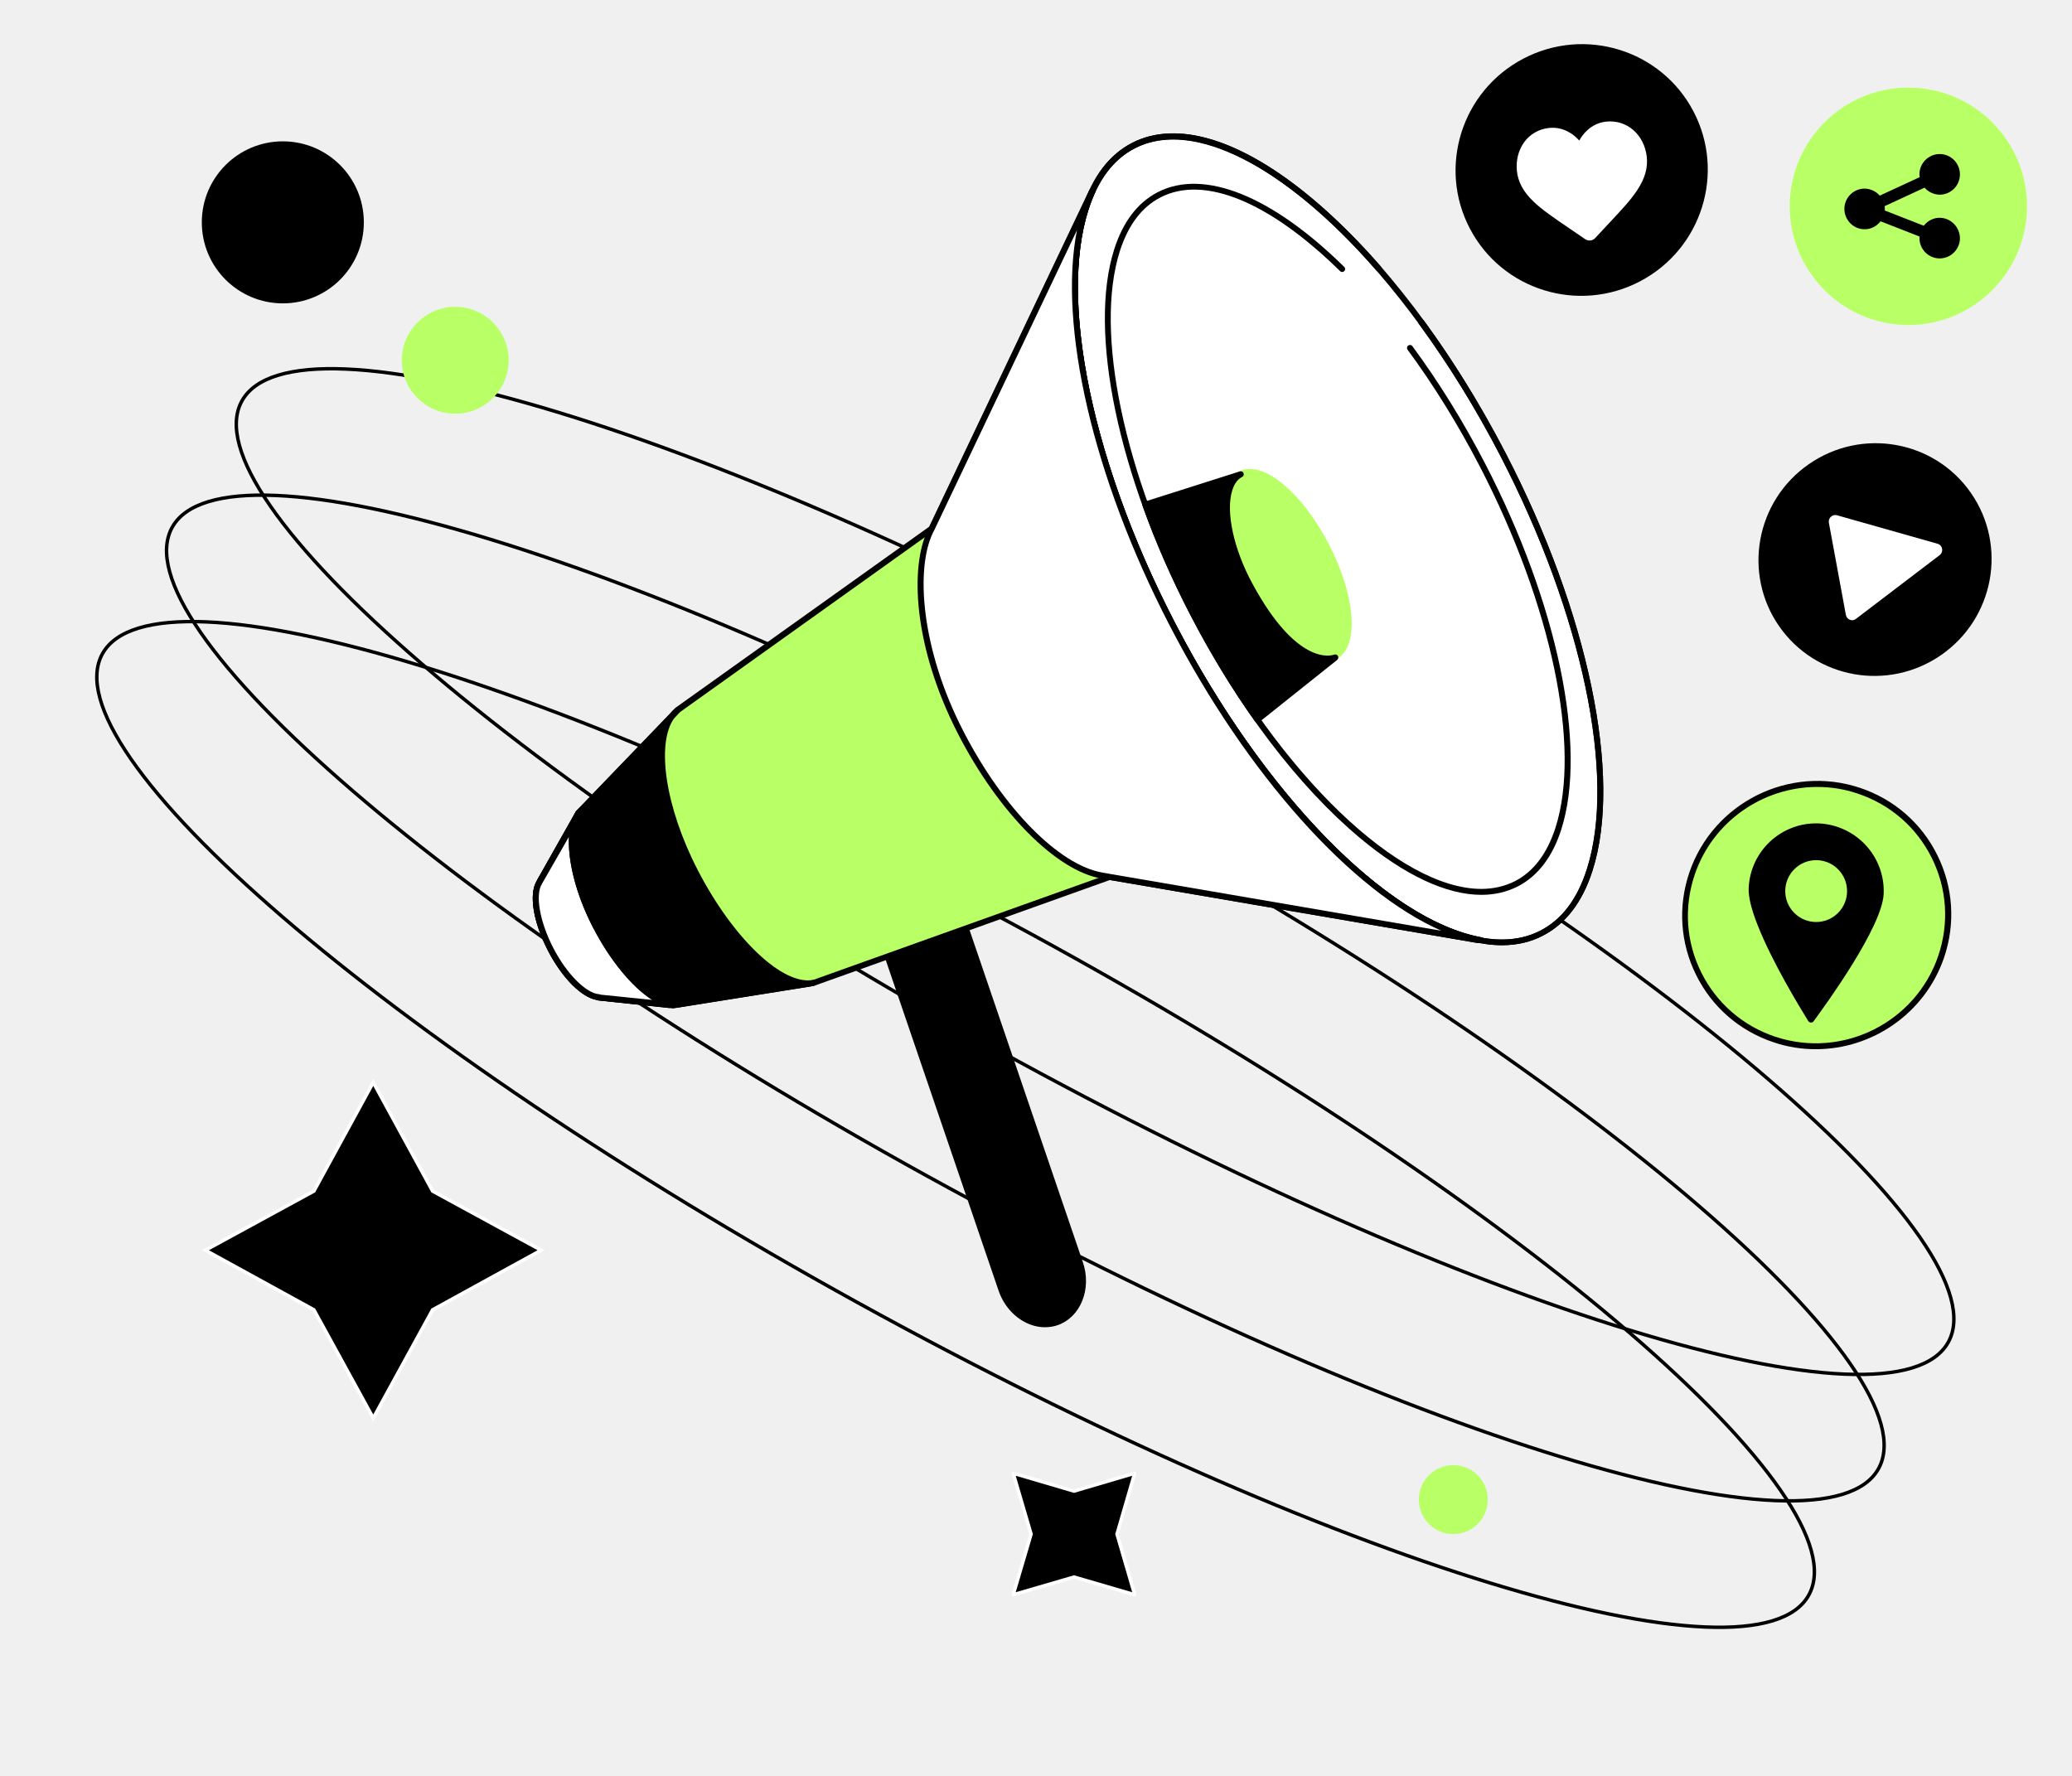
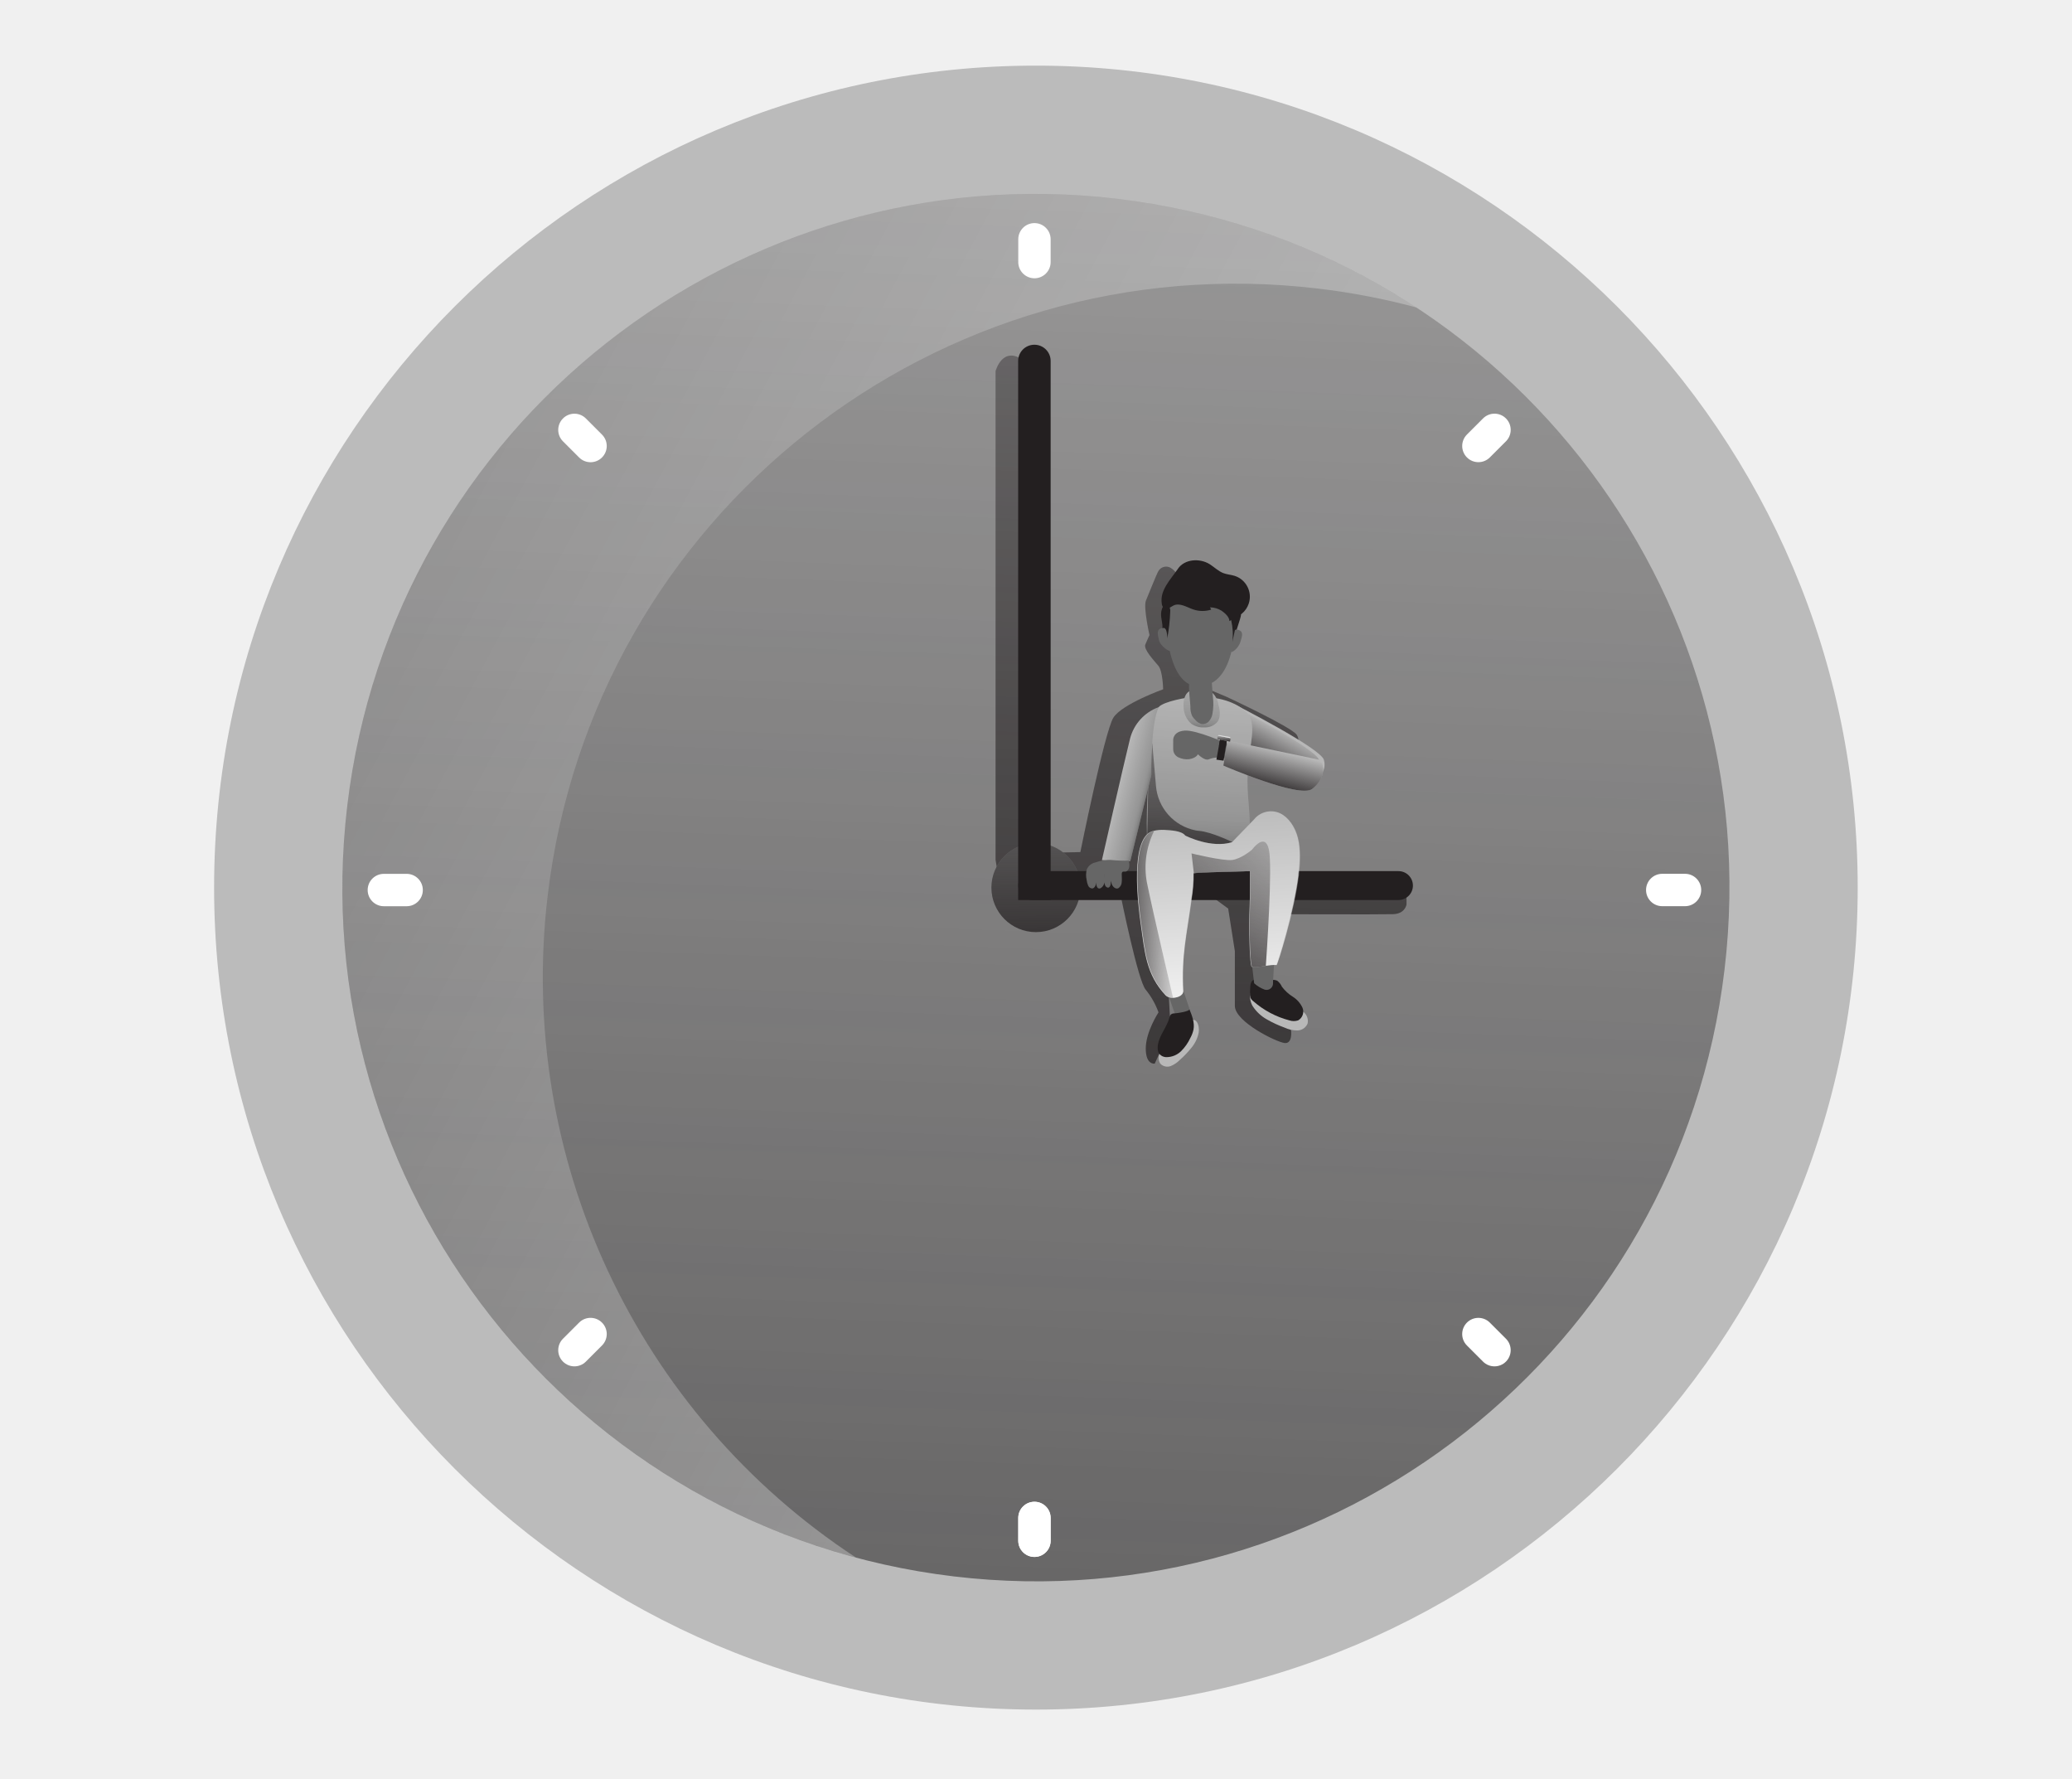
- <svg xmlns="http://www.w3.org/2000/svg" width="601" height="515" viewBox="0 0 601 515" fill="none">
-   <g clip-path="url(#clip0_332_1228)">
-     <path d="M311.536 432.535L329.137 427.349L324.001 445L329.137 462.601L311.536 457.465L293.885 462.601L299.07 445L293.885 427.349L311.536 432.535Z" fill="black" stroke="white" stroke-miterlimit="10" />
-   </g>
-   <g clip-path="url(#clip1_332_1228)">
-     <path d="M125.484 345.509L156.96 362.659L125.484 379.947L108.266 411.354L91.047 379.947L59.571 362.659L91.047 345.509L108.266 313.964L125.484 345.509Z" fill="black" stroke="white" stroke-miterlimit="10" />
-   </g>
-   <path d="M565.117 389.333C563.218 392.777 559.679 395.268 554.584 396.813C549.486 398.359 542.874 398.943 534.913 398.6C518.992 397.913 497.791 393.524 472.776 385.868C422.756 370.558 357.594 342.216 289.155 304.465C220.715 266.715 161.982 226.717 122.349 192.575C102.53 175.501 87.508 159.909 78.434 146.81C73.897 140.259 70.864 134.355 69.452 129.218C68.04 124.084 68.26 119.762 70.16 116.319C72.059 112.875 75.598 110.384 80.693 108.839C85.791 107.293 92.403 106.709 100.364 107.052C116.285 107.739 137.486 112.128 162.501 119.784C212.521 135.094 277.683 163.436 346.122 201.187C414.562 238.937 473.295 278.934 512.928 313.077C532.747 330.15 547.769 345.742 556.843 358.842C561.38 365.393 564.414 371.297 565.825 376.434C567.237 381.568 567.017 385.889 565.117 389.333Z" stroke="black" />
-   <path d="M544.887 426.007C542.987 429.451 539.449 431.942 534.354 433.487C529.256 435.033 522.644 435.617 514.683 435.273C498.762 434.587 477.56 430.198 452.546 422.542C402.526 407.232 337.364 378.89 268.924 341.139C200.485 303.388 141.752 263.391 102.119 229.249C82.299 212.175 67.277 196.583 58.204 183.483C53.666 176.933 50.633 171.029 49.221 165.892C47.81 160.758 48.03 156.436 49.929 152.992C51.829 149.549 55.367 147.057 60.462 145.512C65.56 143.967 72.172 143.383 80.134 143.726C96.054 144.413 117.256 148.802 142.27 156.458C192.291 171.767 257.452 200.11 325.892 237.86C394.331 275.611 453.064 315.608 492.697 349.75C512.517 366.824 527.539 382.416 536.612 395.516C541.15 402.067 544.183 407.971 545.595 413.107C547.006 418.241 546.786 422.563 544.887 426.007Z" stroke="black" />
-   <path d="M524.658 462.681C522.759 466.125 519.22 468.616 514.125 470.161C509.027 471.707 502.415 472.291 494.454 471.948C478.533 471.261 457.332 466.872 432.317 459.216C382.297 443.906 317.135 415.564 248.696 377.813C180.256 340.063 121.523 300.066 81.891 265.923C62.071 248.85 47.049 233.258 37.975 220.158C33.438 213.607 30.404 207.703 28.993 202.566C27.581 197.432 27.801 193.111 29.701 189.667C31.6 186.223 35.139 183.732 40.234 182.187C45.332 180.641 51.944 180.057 59.905 180.4C75.826 181.087 97.027 185.476 122.042 193.132C172.062 208.442 237.224 236.784 305.663 274.535C374.103 312.285 432.836 352.283 472.469 386.425C492.288 403.499 507.31 419.091 516.384 432.19C520.921 438.741 523.955 444.645 525.366 449.782C526.778 454.916 526.558 459.237 524.658 462.681Z" stroke="black" />
-   <circle cx="132.037" cy="104.5" r="15.5" fill="#B9FF66" />
-   <circle cx="421.537" cy="435" r="10" fill="#B9FF66" />
-   <circle cx="82.037" cy="64.5" r="23.5" fill="black" />
-   <path d="M306.509 383.59C300.205 385.744 293.001 381.475 290.495 374.071L251.496 259.81L274.284 252.015L313.322 366.433C315.828 373.758 312.774 381.436 306.509 383.59Z" fill="black" />
-   <path d="M303.102 385C301.262 385 299.383 384.569 297.581 383.668C293.94 381.866 291.042 378.498 289.633 374.345L250.634 260.084C250.478 259.653 250.713 259.144 251.182 258.987L273.971 251.192C274.206 251.113 274.441 251.113 274.636 251.231C274.832 251.348 274.989 251.505 275.067 251.74L314.105 366.159C316.728 373.914 313.439 382.101 306.744 384.412C305.608 384.804 304.355 385 303.102 385ZM252.592 260.358L291.317 373.797C292.57 377.518 295.154 380.574 298.364 382.14C300.949 383.394 303.729 383.629 306.235 382.767C312.03 380.769 314.849 373.562 312.5 366.707L273.736 253.111L252.592 260.358Z" fill="black" />
-   <path d="M270.251 153.382L196.521 205.988L167.821 235.798L156.544 255.736L156.505 255.892C154.273 259.339 155.565 267.291 159.755 275.399C163.866 283.39 169.661 288.953 173.733 289.266L173.616 289.344L195.268 291.695L235.794 285.231L321.818 254.443L428.751 272.775L429.495 272.814C402.635 267.8 366.377 231.88 340.025 181.076C313.713 130.31 305.334 80.132 316.885 55.376H316.845L270.838 152.128L270.251 153.382Z" fill="#B9FF66" />
-   <path d="M447.266 270.603C473.694 256.873 468.583 194.629 435.852 131.577C403.121 68.525 355.163 28.541 328.736 42.271C302.308 56.001 307.419 118.245 340.15 181.297C372.881 244.349 420.839 284.333 447.266 270.603Z" fill="white" />
-   <path d="M435.643 274.185C424.131 274.185 410.27 267.761 395.352 255.266C375.031 238.266 355.101 212.06 339.243 181.428C315.241 135.05 305.334 87.496 314.027 60.273C316.924 51.185 321.78 44.839 328.397 41.431C341.553 34.694 360.073 40.413 380.591 57.57C400.912 74.57 420.842 100.775 436.7 131.407C460.742 177.786 470.648 225.339 461.916 252.563C459.019 261.651 454.163 267.996 447.546 271.404C443.983 273.284 439.989 274.185 435.643 274.185ZM340.378 40.413C336.345 40.413 332.586 41.236 329.219 42.998C322.993 46.171 318.451 52.203 315.711 60.86C307.136 87.692 317.003 134.737 340.809 180.723C373.23 243.279 420.764 283.312 446.802 269.955C453.028 266.782 457.57 260.75 460.311 252.093C468.886 225.261 459.019 178.216 435.212 132.23C406.981 77.782 367.356 40.413 340.378 40.413Z" fill="black" />
-   <path d="M435.643 274.185C424.131 274.185 410.27 267.761 395.352 255.266C375.031 238.265 355.101 212.06 339.243 181.428C315.241 135.05 305.334 87.496 314.027 60.273C316.924 51.185 321.78 44.839 328.397 41.431C337.207 36.887 348.718 38.023 361.679 44.682C374.091 51.067 387.521 62.388 400.599 77.39C400.912 77.743 400.873 78.291 400.521 78.605C400.168 78.918 399.62 78.879 399.307 78.526C372.76 48.051 345.899 34.42 329.219 42.998C322.993 46.171 318.451 52.203 315.711 60.86C307.136 87.692 317.003 134.737 340.809 180.723C369.001 235.132 408.665 272.54 435.604 272.54C439.637 272.54 443.396 271.717 446.763 269.955C452.989 266.782 457.531 260.75 460.272 252.093C468.847 225.261 458.98 178.216 435.173 132.23C428.086 118.52 420.098 105.632 411.523 93.92C411.249 93.529 411.328 92.98 411.719 92.706C412.111 92.432 412.659 92.51 412.933 92.902C421.586 104.692 429.574 117.658 436.739 131.446C460.742 177.785 470.648 225.339 461.916 252.563C459.019 261.65 454.163 267.996 447.546 271.404C443.983 273.284 439.989 274.185 435.643 274.185Z" fill="black" />
-   <path d="M387.303 190.339C393.426 187.158 392.248 172.751 384.673 158.159C377.098 143.567 365.995 134.316 359.872 137.497C353.75 140.678 354.928 155.085 362.503 169.677C370.077 184.269 381.181 193.52 387.303 190.339Z" fill="#B9FF66" />
-   <path d="M384.624 191.848C377.889 191.848 368.492 183.152 361.718 170.03C356.08 159.14 353.77 147.937 355.845 141.474C356.589 139.202 357.803 137.596 359.486 136.734C366.143 133.326 377.537 142.61 385.446 157.847C391.085 168.737 393.395 179.94 391.32 186.403C390.576 188.675 389.362 190.281 387.678 191.143C386.738 191.613 385.72 191.848 384.624 191.848ZM362.54 137.714C361.718 137.714 360.935 137.87 360.269 138.223C358.977 138.889 358.038 140.142 357.45 141.983C355.532 148.016 357.764 158.748 363.206 169.246C370.411 183.152 381.257 192.514 386.856 189.615C388.148 188.949 389.088 187.696 389.675 185.855C391.594 179.783 389.323 169.09 383.919 158.592C377.576 146.41 368.492 137.714 362.54 137.714Z" fill="#B9FF66" />
-   <path d="M429.692 259.574C419.59 259.574 407.452 253.934 394.374 243.005C376.597 228.12 359.134 205.166 345.273 178.373C324.247 137.792 315.593 96.153 323.19 72.298C325.735 64.307 330.003 58.745 335.837 55.728C349.228 48.874 368.923 56.786 389.91 77.429C390.262 77.782 390.262 78.291 389.91 78.644C389.558 78.996 389.049 78.996 388.696 78.644C368.257 58.549 349.267 50.715 336.62 57.256C331.216 60.037 327.262 65.247 324.834 72.807C317.355 96.231 325.97 137.361 346.8 177.589C371.429 225.182 406.081 257.851 429.653 257.851C433.177 257.851 436.426 257.107 439.402 255.618C444.806 252.837 448.76 247.627 451.188 240.067C458.667 216.643 450.052 175.513 429.222 135.285C422.918 123.142 415.87 111.743 408.274 101.441C408 101.049 408.078 100.501 408.47 100.227C408.861 99.953 409.409 100.031 409.683 100.423C417.358 110.842 424.445 122.28 430.788 134.501C451.814 175.082 460.468 216.721 452.872 240.576C450.327 248.567 446.059 254.13 440.225 257.146C437.014 258.752 433.49 259.574 429.692 259.574Z" fill="black" />
-   <path d="M195.308 292.517C195.269 292.517 195.23 292.517 195.23 292.517L173.577 290.167C173.46 290.167 173.342 290.128 173.225 290.05C168.761 289.344 163.123 283.704 159.011 275.791C154.626 267.448 153.334 259.3 155.722 255.462L155.762 255.344L167.038 235.367C167.077 235.289 167.117 235.249 167.156 235.21L195.857 205.401C195.896 205.362 195.935 205.323 195.974 205.284L269.508 152.794L316.024 54.984C316.141 54.789 316.298 54.632 316.533 54.554C316.768 54.475 317.003 54.475 317.199 54.593C317.629 54.789 317.825 55.298 317.629 55.729C305.844 80.994 315.163 131.211 340.77 180.645C366.417 230.157 402.165 266.821 429.692 271.874C430.122 271.953 430.436 272.344 430.396 272.814C430.357 273.245 429.966 273.559 429.535 273.598L428.791 273.559C428.752 273.559 428.713 273.559 428.674 273.559L321.936 255.266L236.108 285.976C236.069 285.976 235.991 286.015 235.951 286.015L195.426 292.478C195.387 292.517 195.348 292.517 195.308 292.517ZM174.204 288.522L195.308 290.794L235.638 284.331L321.623 253.581C321.78 253.542 321.897 253.503 322.054 253.542L418.141 269.994C392.181 258.595 361.836 224.947 339.321 181.468C316.964 138.301 306.979 94.469 312.461 66.775L271.035 153.735C270.956 153.852 270.878 153.97 270.761 154.048L197.11 206.655L168.526 236.307L157.249 256.284C157.249 256.323 157.21 256.363 157.21 256.363C155.174 259.535 156.545 267.37 160.499 275.008C164.376 282.49 169.975 288.13 173.812 288.404C173.969 288.404 174.086 288.444 174.204 288.522Z" fill="black" />
-   <path d="M270.367 153.069L316.845 55.337H316.884C305.333 80.093 313.751 130.271 340.025 181.037C366.376 231.881 402.634 267.8 429.573 272.736L428.829 272.697L322.052 254.404L319.586 253.973C307.173 251.779 290.611 235.641 278.747 212.608C266.569 188.988 264.416 165.447 269.819 154.244L270.367 153.069Z" fill="white" />
-   <path d="M429.573 273.598C429.534 273.598 429.573 273.598 429.573 273.598L428.79 273.558C428.751 273.558 428.711 273.558 428.672 273.558L321.896 255.266L319.429 254.835C306.312 252.524 289.671 235.719 277.964 213.039C264.69 187.265 264.025 164.311 269.036 153.891L269.624 152.716L316.101 55.024C316.218 54.828 316.375 54.671 316.61 54.593C316.845 54.514 317.08 54.514 317.276 54.632C317.706 54.828 317.902 55.337 317.706 55.768C305.921 81.033 315.24 131.25 340.847 180.684C366.494 230.196 402.243 266.86 429.769 271.913C430.199 271.992 430.513 272.383 430.473 272.853C430.356 273.245 430.004 273.598 429.573 273.598ZM312.381 66.775L271.151 153.46L270.563 154.635C265.591 164.977 267.04 188.087 279.491 212.217C290.963 234.466 307.134 250.918 319.742 253.111L322.209 253.542L418.1 269.994C392.14 258.595 361.795 224.947 339.281 181.467C316.923 138.301 306.939 94.469 312.381 66.775Z" fill="black" />
-   <path d="M194.133 292.4C194.094 292.4 194.055 292.4 194.055 292.4L173.538 290.206C173.42 290.206 173.303 290.167 173.185 290.089C168.721 289.384 163.083 283.743 158.972 275.831C154.626 267.448 153.333 259.3 155.722 255.462L155.761 255.344L167.038 235.367C167.273 234.936 167.782 234.819 168.212 235.054C168.643 235.289 168.761 235.798 168.526 236.229L157.249 256.284C157.249 256.323 157.21 256.363 157.21 256.363C155.174 259.535 156.544 267.37 160.499 275.008C164.375 282.49 169.974 288.13 173.812 288.404C173.929 288.404 174.086 288.444 174.164 288.522L194.212 290.676C194.681 290.716 195.034 291.146 194.955 291.616C194.916 292.047 194.564 292.4 194.133 292.4Z" fill="black" />
-   <path d="M195.503 291.538C188.847 291.068 179.528 281.628 172.754 268.584C165.589 254.756 163.905 240.459 168.29 235.367L156.583 255.736L156.505 255.892C154.273 259.339 155.565 267.291 159.755 275.399C163.866 283.39 169.661 288.953 173.733 289.266L173.616 289.344L195.503 291.538Z" fill="white" />
-   <path d="M195.504 292.4C195.464 292.4 195.464 292.4 195.425 292.4C195.269 292.4 195.073 292.36 194.916 292.36L173.538 290.206C173.42 290.206 173.303 290.167 173.185 290.088C168.721 289.383 163.083 283.743 158.972 275.83C154.626 267.448 153.333 259.3 155.722 255.461L155.761 255.344L166.059 237.404C166.45 236.385 166.959 235.484 167.586 234.74C167.86 234.387 168.369 234.348 168.721 234.583C169.074 234.857 169.191 235.327 168.956 235.719L167.508 238.187C165.197 244.415 167.468 256.636 173.42 268.074C179.881 280.57 188.691 289.697 194.995 290.519L195.464 290.559C195.934 290.598 196.287 291.029 196.248 291.499C196.287 292.047 195.934 292.4 195.504 292.4ZM174.164 288.522L189.121 290.049C183.366 286.367 177.022 278.768 171.971 268.975C167.077 259.535 164.649 249.742 165.041 242.692L157.249 256.284C157.249 256.323 157.21 256.362 157.21 256.362C155.174 259.535 156.544 267.369 160.499 275.008C164.375 282.489 169.974 288.13 173.812 288.404C173.929 288.404 174.086 288.443 174.164 288.522Z" fill="black" />
-   <path d="M234.345 285.388L236.068 285.035C226.749 286.994 212.026 272.892 201.65 252.876C191.039 232.429 189.042 212.021 196.56 205.988L195.581 206.968L168.368 235.249C163.905 240.263 165.549 254.639 172.754 268.544C179.684 281.941 189.512 291.499 196.208 291.459L234.345 285.388Z" fill="black" />
-   <path d="M196.169 292.36C189.043 292.36 179.137 282.764 171.971 268.975C164.689 254.874 162.848 240.146 167.704 234.701L194.407 206.968C194.877 206.341 195.425 205.793 196.013 205.323C196.365 205.048 196.874 205.088 197.187 205.401C197.501 205.753 197.501 206.263 197.187 206.576L195.66 208.182C190.218 215.468 192.92 234.113 202.434 252.484C212.693 272.305 227.024 285.897 235.795 284.252L235.912 284.213C236.382 284.135 236.813 284.409 236.93 284.879C237.008 285.349 236.734 285.78 236.264 285.897C236.225 285.897 236.186 285.897 236.147 285.936L234.542 286.25H234.502L196.365 292.321C196.287 292.321 196.209 292.36 196.169 292.36ZM192.136 211.825L168.996 235.876C164.689 240.733 166.646 254.913 173.538 268.192C180.272 281.197 189.787 290.598 196.169 290.637L229.843 285.27C220.759 282.058 209.561 269.955 200.907 253.307C192.685 237.443 189.513 221.304 192.136 211.825Z" fill="black" />
-   <path d="M359.878 137.479C353.731 140.612 354.631 155.145 362.462 169.638C375.579 193.885 386.034 191.025 387.248 190.594C387.287 190.594 387.287 190.634 387.248 190.634L364.733 208.77C358.116 199.486 351.812 189.145 346.017 177.981C340.496 167.288 335.837 156.633 332.156 146.292L359.878 137.479Z" fill="black" />
-   <path d="M364.733 209.631C364.694 209.631 364.655 209.631 364.616 209.631C364.381 209.592 364.185 209.475 364.028 209.279C357.255 199.76 350.951 189.341 345.273 178.412C339.83 167.914 335.132 157.221 331.373 146.645C331.295 146.41 331.295 146.174 331.412 145.979C331.53 145.783 331.686 145.626 331.921 145.548L359.643 136.734C360.074 136.617 360.544 136.813 360.7 137.243C360.857 137.674 360.7 138.144 360.309 138.34C358.977 139.006 357.998 140.338 357.411 142.297C355.493 148.446 357.842 159.336 363.284 169.325C376.088 192.984 385.955 190.281 387.013 189.889C387.404 189.733 387.874 189.928 388.07 190.281C388.266 190.634 388.187 191.143 387.874 191.417L365.281 209.436C365.125 209.553 364.929 209.631 364.733 209.631ZM333.292 146.84C337.011 157.064 341.553 167.405 346.8 177.59C352.282 188.166 358.39 198.233 364.929 207.516L384.467 191.77C380.004 191.574 371.585 188.244 361.718 170.03C356.002 159.493 353.652 148.368 355.727 141.67C356.002 140.808 356.315 140.064 356.706 139.359L333.292 146.84Z" fill="black" />
-   <path d="M475.723 81.597C493.623 72.194 500.547 50.116 491.187 32.285C481.827 14.454 459.729 7.623 441.829 17.027C423.929 26.43 417.006 48.508 426.365 66.339C435.725 84.17 457.823 91.001 475.723 81.597Z" fill="black" />
-   <path d="M442.104 41.235C443.827 38.885 446.372 37.436 449.27 37.122C451.462 36.887 453.498 37.357 455.417 38.532C456.396 39.12 457.257 39.864 458.08 40.765C458.667 39.708 459.372 38.767 460.194 37.984C461.799 36.417 463.718 35.516 465.872 35.281C468.769 34.968 471.588 35.83 473.781 37.749C475.934 39.629 477.305 42.371 477.657 45.466C478.01 48.639 477.148 51.694 474.956 55.063C472.998 58.079 470.022 61.212 466.576 64.894C465.402 66.148 464.07 67.558 462.7 69.047C462.348 69.438 461.839 69.713 461.29 69.752C460.742 69.83 460.233 69.673 459.763 69.36C458.08 68.185 456.474 67.088 455.065 66.148C450.914 63.328 447.312 60.899 444.728 58.392C441.83 55.611 440.342 52.791 439.99 49.618C439.677 46.523 440.421 43.546 442.104 41.235Z" fill="white" />
-   <path d="M577.272 83.593C590.377 70.483 590.377 49.228 577.272 36.118C564.168 23.009 542.922 23.009 529.817 36.118C516.713 49.228 516.713 70.483 529.817 83.593C542.922 96.702 564.168 96.702 577.272 83.593Z" fill="#B9FF66" />
-   <path d="M553.539 94.273C534.587 94.273 519.121 78.84 519.121 59.842C519.121 40.883 534.548 25.411 553.539 25.411C572.529 25.411 587.956 40.844 587.956 59.842C587.956 78.801 572.529 94.273 553.539 94.273ZM553.539 27.134C535.527 27.134 520.844 41.784 520.844 59.842C520.844 77.861 535.488 92.55 553.539 92.55C571.55 92.55 586.233 77.9 586.233 59.842C586.233 41.823 571.589 27.134 553.539 27.134Z" fill="#B9FF66" />
-   <path d="M562.622 63.171C560.743 63.171 559.098 64.072 558.002 65.482L546.686 61.056C546.686 60.899 546.725 60.782 546.725 60.625C546.725 60.351 546.686 60.077 546.647 59.803L558.237 54.436C559.294 55.651 560.86 56.434 562.622 56.473C565.833 56.473 568.495 53.849 568.495 50.597C568.495 47.346 565.872 44.683 562.622 44.683C559.411 44.683 556.749 47.307 556.749 50.558C556.749 50.833 556.788 51.107 556.827 51.381L545.237 56.747C544.18 55.533 542.614 54.75 540.852 54.71C537.641 54.71 534.979 57.335 534.979 60.586C534.979 63.837 537.602 66.501 540.852 66.501C542.731 66.501 544.376 65.6 545.472 64.19L556.788 68.616C556.788 68.773 556.749 68.89 556.749 69.047C556.749 72.298 559.372 74.962 562.622 74.962C565.833 74.962 568.495 72.337 568.495 69.086C568.456 65.835 565.833 63.211 562.622 63.171Z" fill="black" />
-   <path d="M563.067 189.993C578.433 179.322 582.294 158.283 571.69 142.999C561.085 127.715 540.032 123.975 524.665 134.645C509.299 145.315 505.438 166.355 516.042 181.639C526.647 196.923 547.7 200.663 563.067 189.993Z" fill="black" />
-   <path d="M535.411 178.373L530.478 151.619C530.243 150.248 531.496 149.112 532.827 149.465L561.998 157.73C563.486 158.161 563.838 160.08 562.624 161.02L538.348 179.509C537.291 180.371 535.685 179.783 535.411 178.373Z" fill="white" />
-   <path d="M543.535 299.582C562.512 290.34 570.452 267.553 561.271 248.686C552.09 229.819 529.264 222.016 510.287 231.258C491.311 240.499 483.371 263.286 492.552 282.153C501.733 301.02 524.559 308.823 543.535 299.582Z" fill="#B9FF66" />
-   <path d="M526.718 304.347C522.646 304.347 518.495 303.72 514.462 302.349C504.595 299.059 496.607 292.165 491.987 282.842C487.367 273.559 486.662 263.022 489.99 253.151C496.881 232.821 519.043 221.735 539.443 228.512C549.31 231.802 557.298 238.696 561.918 248.019C566.539 257.303 567.243 267.84 563.915 277.711C558.355 294.006 543.045 304.347 526.718 304.347ZM527.109 228.277C511.486 228.277 496.842 238.148 491.556 253.738C488.385 263.178 489.05 273.245 493.475 282.098C497.899 290.99 505.535 297.61 514.971 300.743C534.47 307.206 555.653 296.63 562.232 277.202C565.403 267.761 564.737 257.694 560.313 248.842C555.888 239.95 548.253 233.33 538.817 230.196C534.94 228.865 530.986 228.277 527.109 228.277Z" fill="black" />
-   <path d="M546.375 259.261C545.983 268.78 529.891 291.029 526.053 296.239C525.662 296.787 524.84 296.748 524.487 296.16C522.06 292.243 514.033 279.082 509.843 268.427C508.16 264.197 507.102 260.358 507.22 257.655C507.651 246.844 516.774 238.422 527.581 238.853C538.387 239.362 546.806 248.45 546.375 259.261Z" fill="black" />
-   <path d="M533.13 264.827C536.632 261.324 536.632 255.644 533.13 252.141C529.628 248.638 523.951 248.638 520.45 252.141C516.948 255.644 516.948 261.324 520.45 264.827C523.951 268.33 529.628 268.33 533.13 264.827Z" fill="#B9FF66" />
+ <svg xmlns="http://www.w3.org/2000/svg" width="600" height="515" viewBox="0 0 600 515" fill="none">
+   <path d="M299.972 494.944C431.4 494.944 537.944 388.4 537.944 256.972C537.944 125.544 431.4 19 299.972 19C168.544 19 62 125.544 62 256.972C62 388.4 168.544 494.944 299.972 494.944Z" fill="#BBBBBB" />
+   <path d="M499.381 280.695C486.272 390.845 386.378 469.501 276.239 456.392C166.099 443.283 87.453 343.379 100.563 233.249C113.672 123.12 213.565 44.453 323.705 57.563C433.845 70.672 512.491 170.576 499.381 280.695Z" fill="#B8B8B8" />
+   <path d="M499.381 280.695C486.272 390.845 386.378 469.501 276.239 456.392C166.099 443.283 87.453 343.379 100.563 233.249C113.672 123.12 213.565 44.453 323.705 57.563C433.845 70.672 512.491 170.576 499.381 280.695Z" fill="url(#paint0_linear_23_61)" />
+   <path d="M299.553 434.777C302.143 434.777 304.24 436.875 304.24 439.465V446.062C304.24 448.652 302.143 450.75 299.553 450.75C296.962 450.75 294.865 448.652 294.865 446.062V439.465C294.865 436.875 296.962 434.777 299.553 434.777Z" fill="white" />
+   <path d="M410.112 88.994C400.799 86.508 391.318 84.683 381.743 83.551C271.603 70.441 171.71 149.098 158.6 259.237C149.581 334.905 184.158 409.156 247.88 450.949C152.958 425.59 88.607 333.667 100.562 233.249C113.672 123.109 213.565 44.453 323.705 57.562C354.559 61.191 384.145 71.951 410.112 88.994Z" fill="url(#paint1_linear_23_61)" />
+   <path d="M299.553 64.589C302.143 64.589 304.24 66.687 304.24 69.277V75.874C304.24 78.464 302.143 80.562 299.553 80.562C296.962 80.562 294.865 78.464 294.865 75.874V69.277C294.865 66.687 296.962 64.589 299.553 64.589Z" fill="white" />
+   <path d="M299.553 434.777C302.143 434.777 304.24 436.875 304.24 439.465V446.062C304.24 448.652 302.143 450.75 299.553 450.75C296.962 450.75 294.865 448.652 294.865 446.062V439.465C294.865 436.875 296.962 434.777 299.553 434.777Z" fill="white" />
+   <path d="M163.026 121.148C164.861 119.313 167.819 119.313 169.654 121.148L174.321 125.815C176.157 127.651 176.157 130.608 174.321 132.443C172.486 134.279 169.528 134.279 167.693 132.443L163.026 127.776C161.191 125.941 161.191 122.984 163.026 121.148Z" fill="white" />
+   <path d="M431.418 382.908C429.587 381.078 426.619 381.078 424.788 382.908C422.957 384.739 422.957 387.707 424.788 389.538L429.452 394.203C431.283 396.033 434.251 396.033 436.082 394.203C437.913 392.372 437.913 389.404 436.082 387.573L431.418 382.908Z" fill="white" />
+   <path d="M106.467 257.675C106.467 255.084 108.565 252.987 111.155 252.987H117.752C120.342 252.987 122.44 255.084 122.44 257.675C122.44 260.265 120.342 262.363 117.752 262.363H111.155C108.565 262.363 106.467 260.265 106.467 257.675Z" fill="white" />
+   <path d="M487.94 252.976H481.343C478.754 252.976 476.655 255.075 476.655 257.664C476.655 260.253 478.754 262.352 481.343 262.352H487.94C490.529 262.352 492.628 260.253 492.628 257.664C492.628 255.075 490.529 252.976 487.94 252.976Z" fill="white" />
+   <path d="M163.026 394.201C161.191 392.366 161.191 389.408 163.026 387.573L167.693 382.906C169.528 381.071 172.486 381.071 174.321 382.906C176.157 384.741 176.157 387.699 174.321 389.534L169.654 394.201C167.819 396.036 164.861 396.036 163.026 394.201Z" fill="white" />
+   <path d="M429.456 121.136L424.791 125.801C422.961 127.631 422.961 130.6 424.791 132.43C426.622 134.261 429.59 134.261 431.421 132.43L436.086 127.766C437.916 125.935 437.916 122.967 436.086 121.136C434.255 119.305 431.287 119.305 429.456 121.136Z" fill="white" />
+   <path d="M288.292 248.976V107.445C288.292 107.445 290.28 99.883 296.432 104.362L298.357 246.973L312.847 246.69C312.847 246.69 319.91 211.669 322.421 207.746C324.932 203.823 336.817 199.555 336.817 199.555C336.817 199.555 336.723 194.29 335.436 192.748C334.149 191.206 331.083 187.986 331.659 186.591C332.234 185.196 332.862 183.864 332.862 183.864C332.862 183.864 331.094 176.082 331.795 173.984C331.795 173.984 335.038 165.908 335.436 165.341C336.147 164.104 337.717 163.674 338.962 164.377C339.098 164.45 339.223 164.544 339.338 164.639C341.619 166.086 346.118 174.75 346.118 174.75C346.118 174.75 351.579 179.721 352.008 184.839C352.437 189.958 347.29 198.422 347.29 198.422L355.231 201.757C355.231 201.757 374.095 210.515 375.528 212.76C376.972 215.004 374.806 218.728 374.806 218.728L356.267 219.032L349.654 228.828L350.523 244.057L362.691 250.581C362.691 250.581 364.511 254.22 364.019 255.07C363.538 255.919 407.292 256.339 407.292 256.339V261.845C407.292 261.845 406.947 264.551 403.4 264.667C399.853 264.782 367.315 264.667 367.315 264.667L364.814 279.592L364.919 288.832L373.854 298.272C373.854 298.272 374.388 302.257 371.971 301.964C369.554 301.67 357.731 295.87 357.585 291.297V275.375L355.649 263.041L347.353 256.958L340.97 260.555L337.989 279.98L338.784 294.359V298.345L334.379 307.931C334.379 307.931 331.784 308.403 331.784 303.547C331.784 298.691 335.478 293.09 335.478 293.09C334.62 290.72 333.375 288.507 331.784 286.546C329.556 284.123 324.523 259.276 324.523 259.276L290.374 261.751L288.292 248.945V248.976Z" fill="url(#paint2_linear_23_61)" />
+   <path d="M299.972 269.861C307.091 269.861 312.861 264.09 312.861 256.972C312.861 249.854 307.091 244.083 299.972 244.083C292.854 244.083 287.083 249.854 287.083 256.972C287.083 264.09 292.854 269.861 299.972 269.861Z" fill="#808080" />
+   <path d="M299.972 269.861C307.091 269.861 312.861 264.09 312.861 256.972C312.861 249.854 307.091 244.083 299.972 244.083C292.854 244.083 287.083 249.854 287.083 256.972C287.083 264.09 292.854 269.861 299.972 269.861Z" fill="url(#paint3_linear_23_61)" />
+   <path d="M299.553 99.806C302.143 99.806 304.24 101.904 304.24 104.494V260.569H294.833V104.494C294.833 101.904 296.931 99.806 299.521 99.806H299.553Z" fill="#231F20" />
+   <path d="M299.06 252.2H404.962C407.28 252.2 409.147 254.077 409.147 256.385C409.147 258.692 407.27 260.569 404.962 260.569H299.06C296.742 260.569 294.875 258.692 294.875 256.385C294.875 254.077 296.752 252.2 299.06 252.2Z" fill="#231F20" />
+   <path d="M347.113 298.943C346.799 300.527 346.096 302.005 345.079 303.253C344.051 304.543 342.918 305.739 341.681 306.83C340.926 307.606 340.024 308.224 339.017 308.633C337.979 309.021 336.804 308.77 336.028 307.973C335.346 306.976 335.346 305.665 336.028 304.669C336.731 303.715 337.57 302.876 338.524 302.184C340.674 300.359 342.121 298.052 344.062 296.069C346.348 293.731 347.46 296.919 347.113 298.953V298.943Z" fill="#B8B8B8" />
+   <path d="M362.782 291.34C363.809 292.902 365.194 294.203 366.83 295.115C368.487 296.069 370.217 296.866 372.011 297.517C373.154 298.052 374.402 298.324 375.66 298.324C376.961 298.324 378.135 297.538 378.649 296.332C378.953 294.958 378.366 293.552 377.192 292.776C376.027 292.053 374.769 291.507 373.437 291.172C370.343 290.112 367.784 288.246 364.848 286.924C361.376 285.372 361.544 289.284 362.771 291.34H362.782Z" fill="#B8B8B8" />
+   <path d="M358.01 219.081C358.01 219.081 375.818 226.212 378.754 226.044C381.691 225.877 384.313 223.38 383.369 219.983C382.425 216.585 357.433 203.874 357.433 203.874L358.01 219.081Z" fill="#B8B8B8" />
+   <path d="M356.584 219.081C356.584 219.081 374.391 226.212 377.317 226.044C380.243 225.877 382.876 223.381 381.932 219.983C380.988 216.585 356.007 203.832 356.007 203.832L356.573 219.081H356.584Z" fill="url(#paint4_linear_23_61)" />
+   <path d="M332.137 242.237C332.001 236.993 332.137 231.75 332.536 226.516C333.06 219.196 330.774 210.313 335.525 204.713C336.92 203.066 343.957 201.808 346.107 201.724C351.224 201.661 357.056 202.447 361.03 206.265C364.124 209.254 361.806 216.532 361.46 220.822C360.8 229.107 361.775 231.98 361.869 238.105C361.932 242.719 361.775 248.246 358.062 251.036C356.017 252.536 350.868 252.42 348.33 252.588C344.848 252.84 338.514 253.7 335.315 252.032C332.305 250.449 332.253 245.163 332.137 242.227V242.237Z" fill="#B8B8B8" />
+   <path d="M332.137 242.237C332.001 236.993 332.137 231.75 332.536 226.516C333.06 219.196 330.774 210.313 335.525 204.713C336.92 203.066 343.957 201.808 346.107 201.724C351.224 201.661 357.056 202.447 361.03 206.265C364.124 209.254 361.806 216.532 361.46 220.822C360.8 229.107 361.775 231.98 361.869 238.105C361.932 242.719 361.775 248.246 358.062 251.036C356.017 252.536 350.868 252.42 348.33 252.588C344.848 252.84 338.514 253.7 335.315 252.032C332.305 250.449 332.253 245.163 332.137 242.227V242.237Z" fill="url(#paint5_linear_23_61)" />
+   <path d="M333.658 215.116L334.738 227.513C335.252 233.878 339.919 239.143 346.19 240.402C346.516 240.465 346.851 240.517 347.187 240.538C350.805 240.821 356.972 243.852 356.972 243.852L342.698 248.288L335.252 246.054L332.137 246.862L332.473 228.278L333.647 215.127L333.658 215.116Z" fill="url(#paint6_linear_23_61)" />
+   <path d="M342.751 204.985C342.855 206.726 343.642 208.362 344.953 209.527C346.033 210.282 347.334 210.649 348.644 210.596C350.134 210.691 351.581 210.093 352.567 208.96C353.563 207.523 353.249 205.552 352.798 203.832C352.577 202.584 351.969 201.441 351.067 200.57C349.62 199.438 346.557 199.333 344.858 199.92C342.908 200.602 342.551 203.234 342.761 204.985H342.751Z" fill="#B8B8B8" />
+   <path d="M342.751 204.985C342.855 206.726 343.642 208.362 344.953 209.527C346.033 210.282 347.334 210.649 348.644 210.596C350.134 210.691 351.581 210.093 352.567 208.96C353.563 207.523 353.249 205.552 352.798 203.832C352.577 202.584 351.969 201.441 351.067 200.57C349.62 199.438 346.557 199.333 344.858 199.92C342.908 200.602 342.551 203.234 342.761 204.985H342.751Z" fill="url(#paint7_linear_23_61)" />
+   <path d="M338.87 188.363C338.87 187.366 340.013 180.403 336.143 181.913C334.801 182.406 335.325 183.906 335.577 185.185C335.965 187.209 338.891 188.845 338.87 188.363Z" fill="#666666" />
+   <path d="M356.542 188.667C356.636 187.671 355.178 180.707 358.922 182.49C360.212 183.119 359.562 184.482 359.195 185.814C358.639 187.786 356.489 189.149 356.552 188.667H356.542Z" fill="#666666" />
+   <path d="M344.712 204.471C344.659 205.426 344.827 206.37 345.194 207.251C345.456 207.712 345.792 208.121 346.191 208.478C346.652 209.034 347.271 209.432 347.973 209.61C348.76 209.705 349.536 209.422 350.071 208.834C350.574 208.247 350.92 207.544 351.067 206.789C351.392 205.122 351.445 203.412 351.225 201.734L351.004 198.913C351.004 197.676 350.69 196.459 350.071 195.379C349.515 194.603 348.655 194.099 347.711 193.973C342.803 193.355 344.638 201.724 344.701 204.471H344.712Z" fill="#666666" />
+   <path d="M357.59 176.459C357.59 176.459 358.954 195.945 349.054 198.452C339.153 200.958 337.759 184.524 337.486 178.788C337.213 173.051 341.66 168.248 349.054 169.171C352.462 169.601 356.867 171.824 357.59 176.459Z" fill="#666666" />
+   <path d="M341.094 164.671C343.002 161.84 347.376 161.525 350.281 163.329C351.613 164.168 352.735 165.322 354.213 165.909C355.273 166.318 356.447 166.381 357.527 166.716C360.862 167.797 362.698 171.373 361.618 174.708C361.24 175.862 360.548 176.889 359.604 177.665C358.524 178.536 357.181 179.05 356.007 179.815C356.007 178.641 354.738 177.508 353.762 176.826C352.756 176.197 351.602 175.851 350.406 175.83L350.711 176.501C349.012 177.036 347.187 177.015 345.498 176.428C343.621 175.778 341.628 174.435 339.825 175.295C338.954 175.715 338.063 176.617 337.203 176.176C336.72 175.83 336.427 175.274 336.416 174.687C335.85 170.901 338.849 167.923 341.094 164.682V164.671Z" fill="#231F20" />
+   <path d="M335.535 204.723C331.435 206.202 328.33 209.61 327.24 213.826C325.467 220.926 319.091 249.001 319.091 249.001C319.091 249.001 325.216 249.694 327.313 249.285L333.396 224.408C333.396 224.408 333.144 209.642 335.546 204.723H335.535Z" fill="#B8B8B8" />
+   <path d="M335.535 204.723C331.435 206.202 328.33 209.61 327.24 213.826C325.467 220.926 319.091 249.001 319.091 249.001C319.091 249.001 325.216 249.694 327.313 249.285L333.396 224.408C333.396 224.408 333.144 209.642 335.546 204.723H335.535Z" fill="url(#paint8_linear_23_61)" />
+   <path d="M338.524 288.655L340.517 294.349C340.517 294.349 341.775 296.688 343.684 294.958C343.684 294.958 344.324 294.307 344.45 292.095L342.761 287.04L338.535 288.665L338.524 288.655Z" fill="#666666" />
+   <path d="M335.241 303.484C335.231 303.998 335.346 304.501 335.598 304.952C336.122 305.665 336.972 306.085 337.853 306.054C339.426 306.033 340.926 305.403 342.037 304.302C343.139 303.201 344.03 301.921 344.68 300.516C345.11 299.761 345.414 298.943 345.603 298.093C345.991 296.101 345.184 294.014 344.397 292.126C344.691 292.839 340.58 293.374 340.202 293.374C338.587 293.374 338.807 294.37 338.272 295.702C337.255 298.251 335.21 300.59 335.231 303.484H335.241Z" fill="#231F20" />
+   <path d="M376.006 253.176C374.695 263.946 369.756 279.394 369.536 279.394C368.455 279.09 363.568 280.317 362.457 279.898C361.88 279.667 361.544 268.204 361.859 262.237C361.964 260.244 361.964 254.172 361.964 252.2L348.319 252.599L345.603 252.766C345.624 255.336 345.414 257.905 344.974 260.433C343.516 271.078 342.037 276.353 342.551 287.05C342.478 288.791 338.776 289.504 337.517 288.162C331.854 282.111 331.476 275.713 330.312 267.501C329.536 262.027 326.988 242.017 334.056 240.528C335.095 240.297 336.164 240.202 337.234 240.265C338.902 240.381 342.142 240.475 343.202 241.901C343.558 242.08 350.7 245.666 356.73 243.831L363.096 237.266C364.9 235.001 368.015 234.246 370.647 235.441C373.133 236.616 375.021 239.426 375.818 242.636C376.615 245.845 376.405 249.652 375.975 253.165L376.006 253.176Z" fill="#B8B8B8" />
+   <path d="M361.995 287.501C361.932 287.942 361.964 288.393 362.09 288.823C362.278 289.232 362.572 289.599 362.939 289.871C365.939 292.504 369.515 294.402 373.374 295.409C374.192 295.681 375.084 295.681 375.912 295.409C377.202 294.675 377.737 293.091 377.16 291.728C376.552 290.427 375.577 289.326 374.36 288.56C373.143 287.805 372.074 286.819 371.214 285.676C370.91 284.984 370.448 284.386 369.85 283.925C369.368 283.726 368.854 283.642 368.34 283.684C367.176 283.684 363.778 283.159 362.824 283.778C361.869 284.397 362.048 286.274 361.985 287.512L361.995 287.501Z" fill="#231F20" />
+   <path d="M362.614 279.908L363.17 284.669C364.061 285.467 365.089 286.096 366.211 286.505C367.197 286.809 368.246 286.253 368.55 285.267C368.602 285.089 368.634 284.9 368.634 284.722V284.334L368.917 279.363L362.614 279.929V279.908Z" fill="#666666" />
+   <path d="M382.226 219.993L355.472 214.393L354.255 221.64C354.255 221.64 376.332 231.215 379.981 228.404C383.631 225.593 383.82 221.797 382.226 219.993Z" fill="#B8B8B8" />
+   <path d="M382.226 219.993L355.472 214.393L354.255 221.64C354.255 221.64 376.332 231.215 379.981 228.404C383.631 225.593 383.82 221.797 382.226 219.993Z" fill="url(#paint9_linear_23_61)" />
+   <path d="M355.315 215.263C355.315 215.263 346.463 211.278 343.065 211.519C339.667 211.76 339.73 214.172 339.73 214.172V216.815C339.699 217.885 340.317 218.86 341.293 219.29C342.226 219.72 343.254 219.899 344.282 219.804C346.442 219.479 346.883 218.367 346.883 218.367C346.883 218.367 348.802 220.297 349.987 219.846C351.455 219.238 353.091 219.165 354.612 219.626L355.315 215.242V215.263Z" fill="#666666" />
+   <path d="M353.301 214.036L352.242 219.93L354.318 220.224L355.241 214.477L353.301 214.036Z" fill="#231F20" />
+   <path d="M353.301 214.036L352.986 215.871L354.948 216.207L355.241 214.477L353.301 214.036Z" fill="#231F20" />
+   <path d="M352.652 212.963L352.453 213.982L356.19 214.711L356.389 213.692L352.652 212.963Z" fill="#B8B8B8" />
+   <path d="M352.652 212.963L352.453 213.982L356.19 214.711L356.389 213.692L352.652 212.963Z" fill="url(#paint10_linear_23_61)" />
+   <path d="M338.87 177.068C338.776 179.69 338.482 182.29 338 184.87C338.031 184.157 337.958 183.455 337.779 182.762C337.727 182.469 337.601 182.207 337.402 181.986C337.192 181.766 336.857 181.724 336.605 181.892C336.731 180.497 336.175 179.123 336.217 177.718C336.238 176.69 336.594 175.704 337.213 174.897C337.245 174.844 337.287 174.813 337.329 174.792C337.391 174.771 337.454 174.771 337.517 174.792C338.44 175.148 338.996 176.103 338.86 177.078L338.87 177.068Z" fill="#231F20" />
+   <path d="M356.846 185.94L357.517 182.794C357.517 182.605 357.611 182.374 357.811 182.311C358.01 182.248 358.02 182.311 358.104 182.217C358.146 182.175 358.167 182.112 358.188 182.06L358.996 179.501C359.111 179.102 359.237 178.714 359.321 178.305C359.373 178.116 359.373 177.928 359.321 177.739C359.247 177.519 359.09 177.34 358.891 177.235C358.178 176.753 357.213 176.942 356.73 177.655C356.709 177.686 356.688 177.718 356.667 177.76C356.332 178.295 356.279 178.955 356.51 179.543C357.003 181.64 357.118 183.801 356.856 185.94H356.846Z" fill="#231F20" />
+   <path d="M352.63 212.987L352.965 212.788L356.143 213.396L356.374 213.711L352.63 212.987Z" fill="#B8B8B8" />
+   <path d="M352.63 212.987L352.965 212.788L356.143 213.396L356.374 213.711L352.63 212.987Z" fill="url(#paint11_linear_23_61)" />
+   <path d="M317.213 249.683C316.102 249.903 315.179 250.638 314.717 251.676C314.445 252.683 314.424 253.742 314.665 254.759C314.728 255.325 314.875 255.871 315.105 256.395C315.305 256.878 315.766 257.203 316.291 257.224C317.014 257.15 317.434 256.154 317.476 255.283C317.413 254.413 317.413 253.532 317.476 252.662C317.381 253.742 317.381 254.833 317.476 255.913C317.465 256.343 317.612 256.762 317.895 257.087C318.136 257.266 318.462 257.276 318.724 257.14C319.363 256.752 319.772 256.091 319.846 255.346C319.94 254.57 319.919 253.784 319.783 253.018C319.909 253.574 319.93 254.151 319.856 254.707C319.772 255.273 319.825 255.85 320.024 256.374C320.265 256.867 320.853 257.171 321.23 256.836C321.471 256.563 321.618 256.206 321.629 255.839C321.776 254.916 321.828 253.983 321.776 253.039C321.618 253.994 321.671 254.969 321.912 255.902C322.227 256.783 323.076 257.496 323.831 257.161C324.45 256.752 324.827 256.06 324.827 255.315C324.911 254.549 324.827 253.773 324.827 253.008C324.827 252.861 324.859 252.725 324.911 252.588C325.121 252.19 325.614 252.378 326.002 252.326C326.39 252.274 326.904 251.655 326.998 251.047C327.061 250.417 327.019 249.778 326.862 249.169C325.09 249.211 323.328 249.138 321.566 248.949C320.087 248.928 318.608 249.18 317.213 249.673V249.683Z" fill="#666666" />
+   <path d="M376.164 253.176C374.853 263.946 369.913 279.394 369.693 279.394C368.644 279.331 367.595 279.405 366.568 279.625C364.932 279.866 363.191 280.128 362.582 279.908C362.53 279.908 362.488 279.803 362.446 279.625C361.974 277.895 361.722 268.445 361.964 262.845V262.237C362.068 260.244 362.058 254.172 362.058 252.2L348.424 252.599L345.708 252.767C345.729 255.336 345.519 257.905 345.079 260.433C343.621 271.078 342.142 276.353 342.656 287.05C342.604 288.172 341.052 288.875 339.625 288.865C338.891 288.906 338.178 288.655 337.633 288.172C331.969 282.121 331.592 275.724 330.428 267.512C329.652 262.037 327.103 242.027 334.172 240.538C335.21 240.307 336.28 240.213 337.349 240.276C339.017 240.391 342.258 240.486 343.317 241.912C343.673 242.09 350.815 245.677 356.846 243.842L363.212 237.276C365.015 235.011 368.13 234.256 370.763 235.452C373.248 236.626 375.136 239.437 375.933 242.646C376.73 245.855 376.573 249.662 376.143 253.176H376.164Z" fill="url(#paint12_linear_23_61)" />
+   <path d="M339.688 288.864C338.954 288.906 338.241 288.655 337.696 288.172C332.032 282.121 331.655 275.724 330.491 267.512C329.715 262.037 327.166 242.027 334.235 240.538C331.907 245.184 331.162 250.47 332.137 255.577C333.794 263.778 339.688 288.875 339.688 288.875V288.864Z" fill="url(#paint13_linear_23_61)" />
+   <path d="M366.568 279.625C364.932 279.866 363.191 280.128 362.582 279.908C362.53 279.908 362.488 279.803 362.446 279.625C361.974 277.895 361.722 268.445 361.964 262.845V262.237C362.069 260.244 362.058 254.172 362.058 252.2L345.708 252.767L345.037 247.072C345.037 247.072 354.088 249.306 356.793 248.97C359.499 248.634 362.561 245.981 362.561 245.981C362.561 245.981 366.326 240.758 367.438 245.981C368.55 250.826 366.767 276.531 366.557 279.615L366.568 279.625Z" fill="url(#paint14_linear_23_61)" />
  <defs>
-     <clipPath id="clip0_332_1228">
-       <rect width="36" height="36" fill="white" transform="translate(293.537 427)" />
-     </clipPath>
-     <clipPath id="clip1_332_1228">
-       <rect width="70.326" height="70.326" fill="white" transform="translate(108.266 313) rotate(45)" />
-     </clipPath>
+     <linearGradient id="paint0_linear_23_61" x1="317.864" y1="-224.384" x2="270.796" y2="1041.94" gradientUnits="userSpaceOnUse">
+       <stop stop-color="#231F20" stop-opacity="0" />
+       <stop offset="1" stop-color="#232323" />
+     </linearGradient>
+     <linearGradient id="paint1_linear_23_61" x1="19.326" y1="107.064" x2="1101.85" y2="685.303" gradientUnits="userSpaceOnUse">
+       <stop stop-color="white" stop-opacity="0" />
+       <stop offset="0.84" stop-color="white" stop-opacity="0.84" />
+       <stop offset="0.97" stop-color="white" />
+     </linearGradient>
+     <linearGradient id="paint2_linear_23_61" x1="360.085" y1="-146.93" x2="336.197" y2="494.17" gradientUnits="userSpaceOnUse">
+       <stop stop-color="#231F20" stop-opacity="0" />
+       <stop offset="1" stop-color="#231F20" />
+     </linearGradient>
+     <linearGradient id="paint3_linear_23_61" x1="299.458" y1="204.398" x2="300.297" y2="290.123" gradientUnits="userSpaceOnUse">
+       <stop stop-color="#231F20" stop-opacity="0" />
+       <stop offset="1" stop-color="#231F20" />
+     </linearGradient>
+     <linearGradient id="paint4_linear_23_61" x1="370.417" y1="210.628" x2="363.684" y2="223.328" gradientUnits="userSpaceOnUse">
+       <stop stop-color="#231F20" stop-opacity="0" />
+       <stop offset="1" stop-color="#231F20" />
+     </linearGradient>
+     <linearGradient id="paint5_linear_23_61" x1="348.676" y1="196.805" x2="344.754" y2="276.93" gradientUnits="userSpaceOnUse">
+       <stop stop-opacity="0" />
+       <stop offset="0.5" stop-opacity="0.19" />
+       <stop offset="0.55" stop-opacity="0.24" />
+       <stop offset="0.97" />
+     </linearGradient>
+     <linearGradient id="paint6_linear_23_61" x1="346.998" y1="174.897" x2="343.149" y2="278.345" gradientUnits="userSpaceOnUse">
+       <stop stop-color="#231F20" stop-opacity="0" />
+       <stop offset="1" stop-color="#231F20" />
+     </linearGradient>
+     <linearGradient id="paint7_linear_23_61" x1="349.022" y1="194.498" x2="346.358" y2="221.398" gradientUnits="userSpaceOnUse">
+       <stop stop-opacity="0" />
+       <stop offset="0.5" stop-opacity="0.19" />
+       <stop offset="0.55" stop-opacity="0.24" />
+       <stop offset="0.97" />
+     </linearGradient>
+     <linearGradient id="paint8_linear_23_61" x1="323.968" y1="226.023" x2="338.157" y2="229.579" gradientUnits="userSpaceOnUse">
+       <stop stop-opacity="0" />
+       <stop offset="0.5" stop-opacity="0.19" />
+       <stop offset="0.55" stop-opacity="0.24" />
+       <stop offset="0.97" />
+     </linearGradient>
+     <linearGradient id="paint9_linear_23_61" x1="369.808" y1="217.067" x2="366.641" y2="229.201" gradientUnits="userSpaceOnUse">
+       <stop stop-color="#231F20" stop-opacity="0" />
+       <stop offset="1" stop-color="#231F20" />
+     </linearGradient>
+     <linearGradient id="paint10_linear_23_61" x1="354.453" y1="212.805" x2="354.39" y2="214.86" gradientUnits="userSpaceOnUse">
+       <stop stop-color="#231F20" stop-opacity="0" />
+       <stop offset="1" stop-color="#231F20" />
+     </linearGradient>
+     <linearGradient id="paint11_linear_23_61" x1="354.602" y1="211.928" x2="354.434" y2="214.235" gradientUnits="userSpaceOnUse">
+       <stop stop-color="white" stop-opacity="0" />
+       <stop offset="0.84" stop-color="white" stop-opacity="0.84" />
+       <stop offset="0.97" stop-color="white" />
+     </linearGradient>
+     <linearGradient id="paint12_linear_23_61" x1="351.78" y1="231.246" x2="355.891" y2="303.327" gradientUnits="userSpaceOnUse">
+       <stop stop-color="white" stop-opacity="0" />
+       <stop offset="0.84" stop-color="white" stop-opacity="0.84" />
+       <stop offset="0.97" stop-color="white" />
+     </linearGradient>
+     <linearGradient id="paint13_linear_23_61" x1="342.289" y1="264.502" x2="319.877" y2="265.351" gradientUnits="userSpaceOnUse">
+       <stop stop-color="#231F20" stop-opacity="0" />
+       <stop offset="1" stop-color="#231F20" />
+     </linearGradient>
+     <linearGradient id="paint14_linear_23_61" x1="374.465" y1="230.019" x2="339.908" y2="291.749" gradientUnits="userSpaceOnUse">
+       <stop stop-color="#231F20" stop-opacity="0" />
+       <stop offset="1" stop-color="#231F20" />
+     </linearGradient>
  </defs>
</svg>
